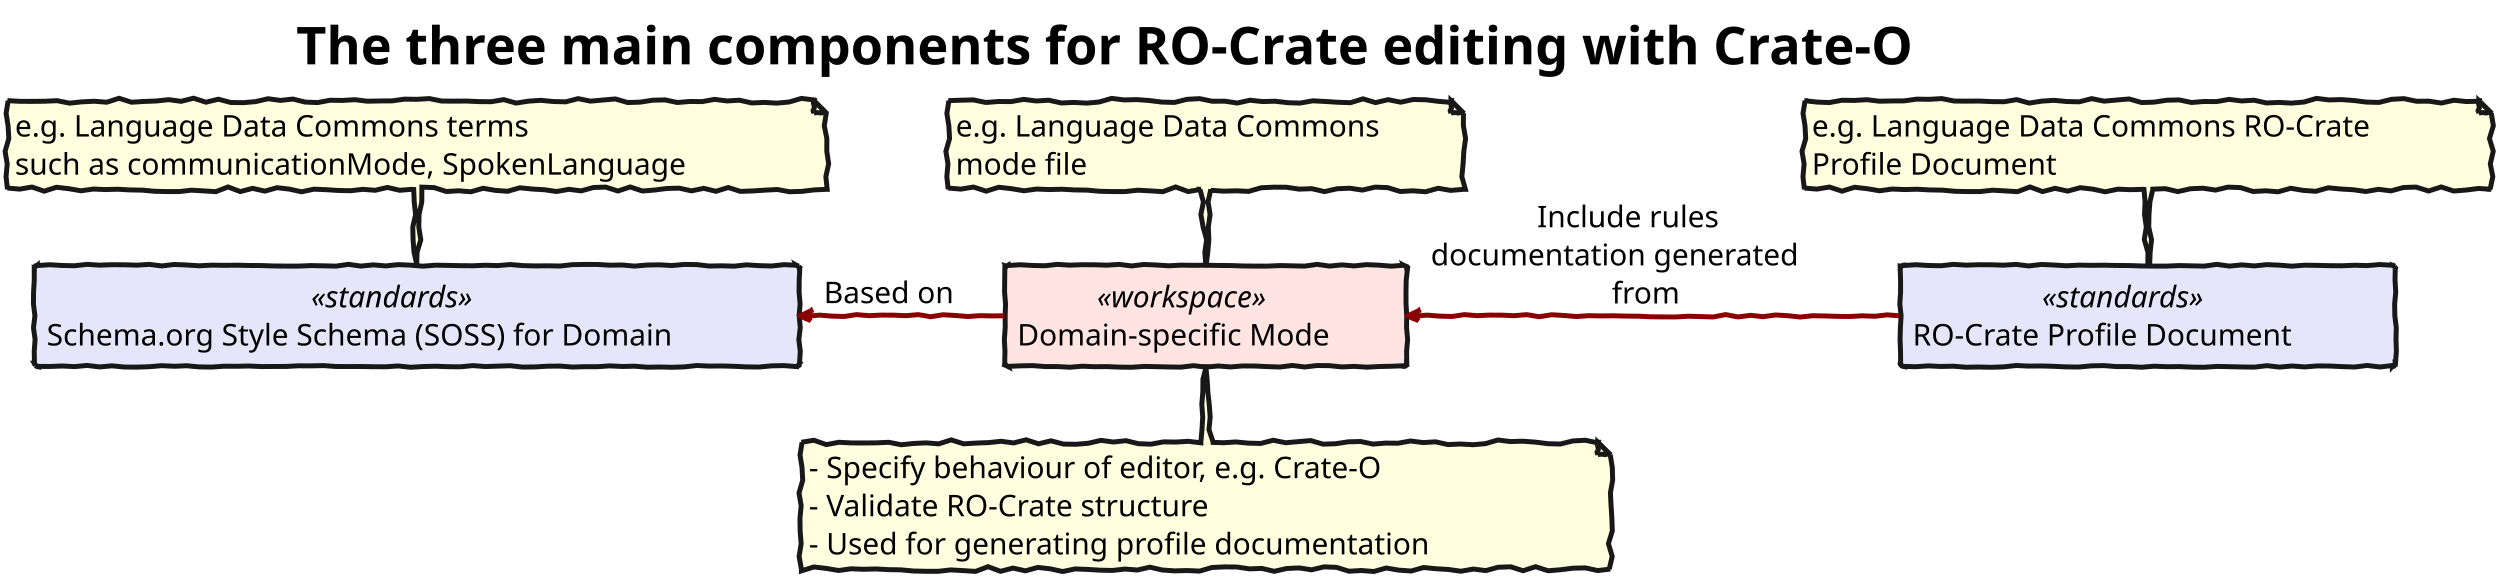
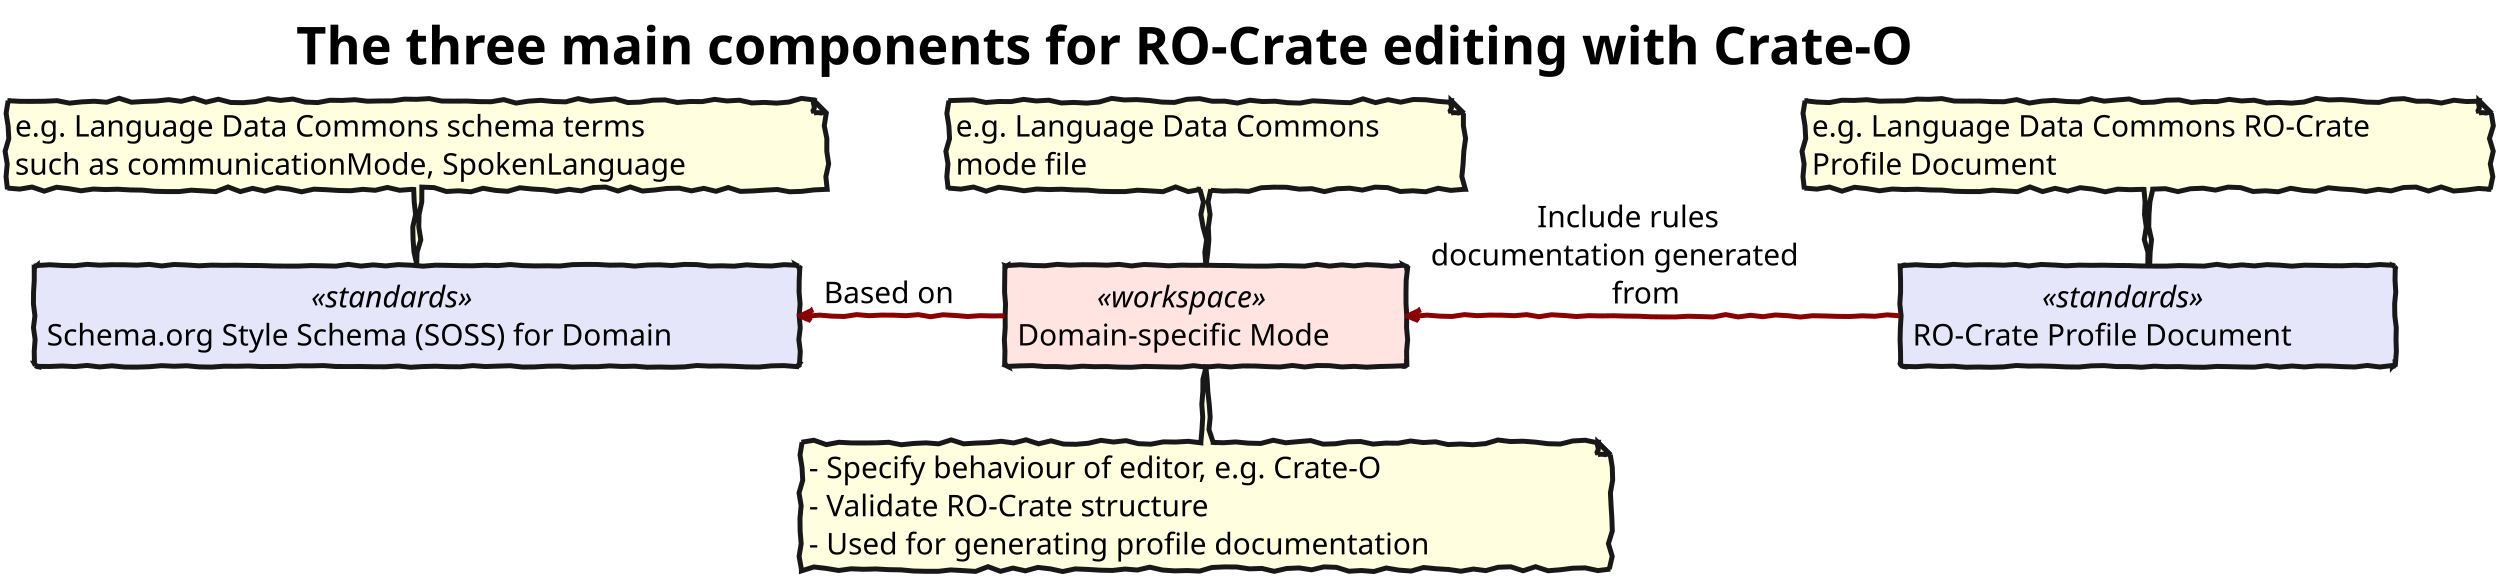
<svg xmlns="http://www.w3.org/2000/svg" contentStyleType="text/css" height="464px" preserveAspectRatio="none" style="width:2009px;height:464px;background:#FFFFFF;" version="1.1" viewBox="0 0 2009 464" width="2009px" zoomAndPan="magnify">
  <defs />
  <g>
    <text fill="#000000" font-family="Chalkduster" font-size="42" font-weight="bold" lengthAdjust="spacing" textLength="1519" x="238" y="51.721">The three main components for RO-Crate editing with Crate-O</text>
    <g id="elem_soss">
      <polygon fill="#E6E6FA" points="30,213.151,30,213.361,40,212.737,50,213.344,60,213.551,70,212.438,80,213.073,90,212.725,100,212.768,110,213.083,120,212.46,130,213.705,140,212.521,150,212.953,160,213.583,170,213.065,180,213.219,190,213.119,200,213.33,210,213.39,220,213.737,230,213.822,240,213.83,250,213.406,260,213.615,270,213.853,280,212.43,290,213.83,300,212.855,310,213.685,320,212.656,330,213.083,340,213.893,350,213.102,360,213.256,370,213.49,380,213.567,390,213.147,400,213.438,410,212.579,420,213.435,430,213.699,440,213.596,450,213.764,460,212.668,470,212.499,480,212.53,490,213.092,500,212.955,510,213.833,520,212.976,530,212.808,540,213.379,550,212.484,560,212.632,570,213.8,580,213.587,590,213.886,600,212.829,610,213.47,620,213.742,630,212.679,640,213.151,639.988,213.122,640.37,213.336,640.79,213.645,641.06,213.589,641.473,213.879,641.768,213.883,641.597,213.813,641.706,214.151,642.216,214.655,641.986,214.853,642.51,215.363,642.5,215.651,642.707,215.651,642.232,225.184,642.146,234.716,642.959,244.249,642.201,253.781,643.092,263.313,641.947,272.846,643.117,282.378,642.5,291.911,642.649,291.973,642.429,292.296,642.222,292.624,642.284,293.064,642.103,293.403,641.768,293.679,641.789,293.731,641.448,293.908,641.044,293.931,640.798,294.339,640.373,294.312,640,294.411,640,294.583,630,293.803,620,294.006,610,294.942,600,294.841,590,294.368,580,294.089,570,294.192,560,293.725,550,294.826,540,295.15,530,294.937,520,295.106,510,294.274,500,294.498,490,294.023,480,294.695,470,294.658,460,294.963,450,294.181,440,294.276,430,294.854,420,294.978,410,293.898,400,294.217,390,294.56,380,293.8,370,294.764,360,294.669,350,294.31,340,294.553,330,295.139,320,294.098,310,294.726,300,294.697,290,294.527,280,294.552,270,294.524,260,293.787,250,294.01,240,293.949,230,294.475,220,294.499,210,294.573,200,294.12,190,294.343,180,294.291,170,294.988,160,294.837,150,293.925,140,294.338,130,293.834,120,294.699,110,295.019,100,294.955,90,293.975,80,294.875,70,293.668,60,294.611,50,294.111,40,294.507,30,294.411,30.031,294.485,29.707,294.41,29.201,293.896,29,294.118,28.608,293.88,28.232,293.679,28.342,293.724,28.316,293.42,27.941,292.972,27.847,292.64,27.712,292.292,27.5,291.911,27.697,291.911,27.499,282.378,28.211,272.846,26.89,263.313,28.065,253.781,26.876,244.249,26.96,234.716,27.54,225.184,27.5,215.651,27.509,215.655,27.495,215.235,27.92,214.997,27.973,214.604,28.31,214.33,28.232,213.883,28.317,214.089,28.529,213.599,28.889,213.468,29.276,213.404,29.692,213.407,30,213.151" style="stroke:#181818;stroke-width:4.0;" />
      <text fill="#000000" font-family="Chalkduster" font-size="24" font-style="italic" lengthAdjust="spacing" textLength="170" x="250" y="246.992">«standards»</text>
      <text fill="#000000" font-family="Chalkduster" font-size="24" lengthAdjust="spacing" textLength="595" x="37.5" y="277.622">Schema.org Style Schema (SOSS) for Domain</text>
    </g>
    <g id="elem_GMN3">
      <path d="M6,80.891 L6.561,80.891 L4.895,91.071 L6.515,101.251 L7.066,111.431 L4.098,121.611 L5.793,131.791 L4.863,141.971 L6,152.151 L6,152.151 L6,151.128 L15.848,151.969 L25.697,150.307 L35.545,153.627 L45.394,150.47 L55.242,151.623 L65.091,153.303 L74.939,151.922 L84.788,152.333 L94.636,152.066 L104.485,152.627 L114.333,152.788 L124.182,153.713 L134.03,153.94 L143.879,153.962 L153.727,152.83 L163.576,153.387 L173.424,154.023 L183.273,150.228 L193.121,153.96 L202.97,151.36 L212.818,153.574 L222.667,150.831 L232.515,151.968 L242.364,154.128 L252.212,152.021 L262.061,152.432 L271.909,153.054 L281.758,153.261 L291.606,152.14 L301.454,152.917 L311.303,150.624 L321.151,152.909 L331,152.151 L332.459,152.247 L332.849,162.337 L333.964,172.475 L331.715,182.391 L331.931,192.47 L332.68,202.584 L335,212.801 L334.843,212.791 L335.144,202.658 L338.147,192.704 L336.535,182.445 L336.754,172.307 L338.941,162.299 L339,152.151 L339,150.373 L348.849,150.767 L358.697,153.881 L368.546,153.313 L378.394,154.109 L388.242,151.293 L398.091,153.002 L407.939,153.725 L417.788,150.891 L427.636,151.895 L437.485,152.487 L447.333,153.889 L457.182,152.14 L467.03,153.384 L476.879,150.674 L486.727,150.345 L496.576,153.494 L506.424,150.239 L516.273,153.508 L526.121,152.702 L535.97,151.436 L545.818,151.207 L555.667,153.374 L565.515,151.353 L575.364,153.729 L585.212,150.677 L595.061,153.797 L604.909,153.442 L614.758,152.804 L624.606,152.277 L634.455,154.089 L644.303,153.787 L654.152,152.602 L664,152.151 L664,152.151 L664.715,152.151 L663.653,141.941 L665.91,131.731 L664.413,121.521 L664.46,111.311 L662.378,101.101 L664,90.891 L663.745,90.636 L662.334,89.225 L660.27,87.161 L657.973,84.864 L655.798,82.689 L654,80.891 L654,80.307 L644.031,79.061 L634.062,81.997 L624.092,82.863 L614.123,82.295 L604.154,82.744 L594.185,80.527 L584.215,81.124 L574.246,79.858 L564.277,81.649 L554.308,81.549 L544.338,82.364 L534.369,80.279 L524.4,80.533 L514.431,82.074 L504.462,82.404 L494.492,79.524 L484.523,80.374 L474.554,81.289 L464.585,79.262 L454.615,81.834 L444.646,81.579 L434.677,80.623 L424.708,81.27 L414.738,82.834 L404.769,80.057 L394.8,81.731 L384.831,81.653 L374.861,81.2 L364.892,81.267 L354.923,81.194 L344.954,79.227 L334.985,79.822 L325.015,79.66 L315.046,81.061 L305.077,81.126 L295.108,81.323 L285.139,80.115 L275.169,80.711 L265.2,80.571 L255.231,82.429 L245.262,82.029 L235.292,79.596 L225.323,80.697 L215.354,79.352 L205.385,81.66 L195.415,82.514 L185.446,82.343 L175.477,79.73 L165.508,82.128 L155.538,78.91 L145.569,81.425 L135.6,80.093 L125.631,81.149 L115.662,81.532 L105.692,82.15 L95.723,78.971 L85.754,82.159 L75.785,81.366 L65.815,81.839 L55.846,82.885 L45.877,80.906 L35.908,81.359 L25.939,81.46 L15.969,81.417 L6,80.891 L6,80.891 " fill="#FFFFE0" style="stroke:#181818;stroke-width:4.0;" />
      <path d="M654,80.891 L654.187,80.891 L653.632,82.891 L654.172,84.891 L654.355,86.891 L653.366,88.891 L654,90.891 L654,90.822 L656,90.512 L658,90.55 L660,90.831 L662,90.277 L664,90.891 L664.348,91.239 L661.604,88.495 L659.876,86.767 L658.271,85.163 L655.946,82.837 L654,80.891 " fill="#FFFFE0" style="stroke:#181818;stroke-width:4.0;" />
-       <text fill="#000000" font-family="Chalkduster" font-size="24" lengthAdjust="spacing" textLength="480" x="12" y="109.732">e.g. Language Data Commons terms</text>
+       <text fill="#000000" font-family="Chalkduster" font-size="24" lengthAdjust="spacing" textLength="480" x="12" y="109.732">e.g. Language Data Commons schema terms</text>
      <text fill="#000000" font-family="Chalkduster" font-size="24" lengthAdjust="spacing" textLength="637" x="12" y="140.362">such as communicationMode, SpokenLanguage</text>
    </g>
    <g id="elem_md">
      <polygon fill="#FFE4E1" points="810,213.151,810,213.361,819.938,212.737,829.875,213.344,839.812,213.551,849.75,212.438,859.688,213.073,869.625,212.725,879.562,212.768,889.5,213.083,899.438,212.46,909.375,213.705,919.312,212.521,929.25,212.953,939.188,213.583,949.125,213.065,959.062,213.219,969,213.119,978.938,213.33,988.875,213.39,998.812,213.737,1008.75,213.822,1018.688,213.83,1028.625,213.406,1038.562,213.615,1048.5,213.853,1058.438,212.43,1068.375,213.83,1078.312,212.855,1088.25,213.685,1098.188,212.656,1108.125,213.083,1118.062,213.893,1128,213.151,1127.994,213.136,1128.367,213.33,1128.75,213.548,1129.114,213.719,1129.414,213.736,1129.768,213.883,1129.856,213.92,1129.738,214.164,1130.148,214.627,1130.376,215.014,1130.491,215.354,1130.5,215.651,1131.113,215.651,1130.017,225.184,1129.848,234.716,1129.879,244.249,1130.441,253.781,1130.303,263.313,1131.181,272.846,1130.325,282.378,1130.5,291.911,1130.394,291.867,1130.424,292.293,1130.002,292.533,1129.901,292.905,1130.114,293.408,1129.768,293.679,1129.823,293.813,1129.508,294.051,1129.02,293.872,1128.748,294.216,1128.429,294.446,1128,294.411,1128,293.938,1118.062,294.315,1108.125,294.537,1098.188,295.063,1088.25,294.407,1078.312,294.873,1068.375,293.857,1058.438,293.734,1048.5,294.914,1038.562,293.694,1028.625,294.92,1018.688,294.618,1008.75,294.143,998.812,294.057,988.875,294.87,978.938,294.111,969,295.003,959.062,293.858,949.125,295.028,939.188,294.895,929.25,294.656,919.312,294.458,909.375,295.137,899.438,295.024,889.5,294.58,879.562,294.679,869.625,294.281,859.688,295.127,849.75,294.566,839.812,294.583,829.875,293.803,819.938,294.006,810,294.411,810.068,294.574,809.701,294.397,809.287,294.105,808.898,293.872,808.558,293.758,808.232,293.679,808.021,293.591,808.213,293.378,808.167,293.066,807.955,292.685,807.861,292.353,807.5,291.911,807.363,291.911,807.587,282.378,807.112,272.846,807.784,263.313,807.747,253.781,808.052,244.249,807.27,234.716,807.366,225.184,807.5,215.651,807.637,215.708,807.821,215.37,807.635,214.879,807.88,214.566,808.132,214.256,808.232,213.883,808.154,213.695,808.631,213.846,808.972,213.67,809.28,213.413,809.665,213.341,810,213.151" style="stroke:#181818;stroke-width:4.0;" />
      <text fill="#000000" font-family="Chalkduster" font-size="24" font-style="italic" lengthAdjust="spacing" textLength="175" x="881.5" y="246.992">«workspace»</text>
      <text fill="#000000" font-family="Chalkduster" font-size="24" lengthAdjust="spacing" textLength="303" x="817.5" y="277.622">Domain-specific Mode</text>
    </g>
    <g id="elem_GMN7">
      <path d="M762,80.891 L762.561,80.891 L760.895,91.071 L762.515,101.251 L763.066,111.431 L760.098,121.611 L761.793,131.791 L760.863,141.971 L762,152.151 L762,152.151 L762,151.128 L772.15,151.969 L782.3,150.307 L792.45,153.627 L802.6,150.47 L812.75,151.623 L822.9,153.303 L833.05,151.922 L843.2,152.333 L853.35,152.066 L863.5,152.627 L873.65,152.788 L883.8,153.713 L893.95,153.94 L904.1,153.962 L914.25,152.83 L924.4,153.387 L934.55,154.023 L944.7,150.228 L954.85,153.96 L965,152.151 L964.211,152.099 L967.087,162.353 L965.016,172.281 L966.818,182.464 L969.64,192.714 L968.204,202.684 L969,212.801 L969.28,212.82 L970.568,202.752 L971.441,192.657 L970.99,182.475 L972.431,172.418 L970.81,162.159 L973,152.151 L973,152.909 L983.15,153.613 L993.3,153.336 L1003.45,153.786 L1013.6,150.863 L1023.75,150.412 L1033.9,150.494 L1044.05,151.994 L1054.2,151.627 L1064.35,153.968 L1074.5,151.685 L1084.65,151.236 L1094.8,152.76 L1104.95,150.373 L1115.1,150.767 L1125.25,153.881 L1135.4,153.313 L1145.55,154.109 L1155.7,151.293 L1165.85,153.002 L1176,152.151 L1176,152.151 L1177.574,152.151 L1174.74,141.941 L1175.744,131.731 L1176.336,121.521 L1177.738,111.311 L1175.989,101.101 L1176,90.891 L1176.291,91.182 L1173.652,88.543 L1171.574,86.466 L1170.316,85.208 L1167.549,82.441 L1166,80.891 L1166,82.248 L1155.9,81.442 L1145.8,80.177 L1135.7,79.948 L1125.6,82.115 L1115.5,80.093 L1105.4,82.469 L1095.3,79.417 L1085.2,82.538 L1075.1,82.183 L1065,81.544 L1054.9,81.017 L1044.8,82.829 L1034.7,82.527 L1024.6,81.343 L1014.5,81.606 L1004.4,80.544 L994.3,82.802 L984.2,81.304 L974.1,81.351 L964,79.269 L953.9,79.811 L943.8,82.306 L933.7,82.037 L923.6,80.777 L913.5,80.032 L903.4,80.307 L893.3,79.061 L883.2,81.997 L873.1,82.863 L863,82.295 L852.9,82.744 L842.8,80.527 L832.7,81.124 L822.6,79.858 L812.5,81.649 L802.4,81.549 L792.3,82.364 L782.2,80.279 L772.1,80.533 L762,80.891 L762,80.891 " fill="#FFFFE0" style="stroke:#181818;stroke-width:4.0;" />
      <path d="M1166,80.891 L1166.187,80.891 L1165.632,82.891 L1166.172,84.891 L1166.355,86.891 L1165.366,88.891 L1166,90.891 L1166,90.822 L1168,90.512 L1170,90.55 L1172,90.831 L1174,90.277 L1176,90.891 L1176.348,91.239 L1173.604,88.495 L1171.876,86.767 L1170.272,85.163 L1167.946,82.837 L1166,80.891 " fill="#FFFFE0" style="stroke:#181818;stroke-width:4.0;" />
      <text fill="#000000" font-family="Chalkduster" font-size="24" lengthAdjust="spacing" textLength="393" x="768" y="109.732">e.g. Language Data Commons</text>
      <text fill="#000000" font-family="Chalkduster" font-size="24" lengthAdjust="spacing" textLength="135" x="768" y="140.362">mode file</text>
    </g>
    <g id="elem_GMN10">
      <path d="M644,355.411 L644.561,355.411 L642.895,365.6 L644.515,375.789 L645.066,385.978 L642.098,396.167 L643.793,406.356 L642.863,416.545 L642.977,426.734 L643.818,436.923 L642.156,447.112 L644,457.301 L644,457.301 L644,458.777 L654,455.62 L664,456.773 L674,458.452 L684,457.072 L694,457.483 L704,457.216 L714,457.777 L724,457.938 L734,458.863 L744,459.09 L754,459.112 L764,457.98 L774,458.537 L784,459.173 L794,455.377 L804,459.11 L814,456.51 L824,458.724 L834,455.981 L844,457.118 L854,459.278 L864,457.171 L874,457.582 L884,458.204 L894,458.411 L904,457.29 L914,458.067 L924,455.774 L934,458.059 L944,458.762 L954,458.486 L964,458.935 L974,456.012 L984,455.562 L994,455.644 L1004,457.144 L1014,456.777 L1024,459.118 L1034,456.835 L1044,456.386 L1054,457.909 L1064,455.522 L1074,455.916 L1084,459.031 L1094,458.462 L1104,459.259 L1114,456.442 L1124,458.152 L1134,458.875 L1144,456.041 L1154,457.045 L1164,457.637 L1174,459.039 L1184,457.289 L1194,458.534 L1204,455.824 L1214,455.495 L1224,458.644 L1234,455.389 L1244,458.658 L1254,457.852 L1264,456.586 L1274,456.357 L1284,458.524 L1294,457.301 L1294,457.301 L1293.202,457.301 L1295.578,447.091 L1292.526,436.881 L1295.647,426.671 L1295.292,416.461 L1294.653,406.251 L1294.126,396.041 L1295.938,385.831 L1295.636,375.621 L1294,365.411 L1294.106,365.517 L1292.169,363.58 L1289.918,361.329 L1288.45,359.861 L1286.097,357.509 L1284,355.411 L1284,355.871 L1273.968,353.789 L1263.936,354.331 L1253.903,356.827 L1243.871,356.557 L1233.839,355.297 L1223.806,354.552 L1213.774,354.827 L1203.742,353.581 L1193.71,356.517 L1183.677,357.383 L1173.645,356.815 L1163.613,357.264 L1153.581,355.047 L1143.548,355.644 L1133.516,354.378 L1123.484,356.169 L1113.452,356.069 L1103.419,356.884 L1093.387,354.799 L1083.355,355.053 L1073.323,356.594 L1063.29,356.924 L1053.258,354.044 L1043.226,354.894 L1033.194,355.809 L1023.161,353.782 L1013.129,356.353 L1003.097,356.099 L993.064,355.142 L983.032,355.791 L973,355.411 L974.939,355.539 L971.501,345.245 L972.505,335.243 L971.76,325.126 L970.641,314.985 L970.042,304.877 L969,294.741 L969.302,294.761 L966.673,304.743 L966.6,314.894 L965.772,324.995 L966.503,335.199 L965.901,345.315 L965,355.411 L965,355.842 L954.969,354.635 L944.938,355.231 L934.906,355.091 L924.875,356.949 L914.844,356.549 L904.812,354.116 L894.781,355.217 L884.75,353.872 L874.719,356.18 L864.688,357.034 L854.656,356.863 L844.625,354.25 L834.594,356.648 L824.562,353.43 L814.531,355.945 L804.5,354.613 L794.469,355.669 L784.438,356.052 L774.406,356.67 L764.375,353.491 L754.344,356.679 L744.312,355.886 L734.281,356.359 L724.25,357.405 L714.219,355.426 L704.188,355.879 L694.156,355.98 L684.125,355.937 L674.094,355.409 L664.062,357.306 L654.031,353.785 L644,355.411 L644,355.411 " fill="#FFFFE0" style="stroke:#181818;stroke-width:4.0;" />
      <path d="M1284,355.411 L1284.187,355.411 L1283.632,357.411 L1284.172,359.411 L1284.355,361.411 L1283.366,363.411 L1284,365.411 L1284,365.342 L1286,365.032 L1288,365.07 L1290,365.351 L1292,364.797 L1294,365.411 L1294.348,365.759 L1291.604,363.015 L1289.876,361.287 L1288.272,359.683 L1285.946,357.357 L1284,355.411 " fill="#FFFFE0" style="stroke:#181818;stroke-width:4.0;" />
      <text fill="#000000" font-family="Chalkduster" font-size="24" lengthAdjust="spacing" textLength="571" x="650" y="384.252">- Specify behaviour of editor, e.g. Crate-O</text>
      <text fill="#000000" font-family="Chalkduster" font-size="24" lengthAdjust="spacing" textLength="416" x="650" y="414.882">- Validate RO-Crate structure</text>
      <text fill="#000000" font-family="Chalkduster" font-size="24" lengthAdjust="spacing" textLength="629" x="650" y="445.512">- Used for generating profile documentation</text>
    </g>
    <g id="elem_pf">
      <polygon fill="#E6E6FA" points="1529.5,213.151,1529.5,213.361,1539.577,212.737,1549.654,213.344,1559.731,213.551,1569.808,212.438,1579.885,213.073,1589.961,212.725,1600.039,212.768,1610.115,213.083,1620.192,212.46,1630.269,213.705,1640.346,212.521,1650.423,212.953,1660.5,213.583,1670.577,213.065,1680.654,213.219,1690.731,213.119,1700.808,213.33,1710.885,213.39,1720.961,213.737,1731.039,213.822,1741.115,213.83,1751.192,213.406,1761.269,213.615,1771.346,213.853,1781.423,212.43,1791.5,213.83,1801.577,212.855,1811.654,213.685,1821.731,212.656,1831.808,213.083,1841.885,213.893,1851.961,213.102,1862.039,213.256,1872.115,213.49,1882.192,213.567,1892.269,213.147,1902.346,213.438,1912.423,212.579,1922.5,213.151,1922.536,213.239,1922.924,213.466,1923.264,213.581,1923.639,213.779,1923.853,213.588,1924.268,213.883,1924.067,213.8,1924.223,214.158,1924.543,214.583,1924.647,214.919,1925.063,215.385,1925,215.651,1924.825,215.651,1924.657,225.184,1925.228,234.716,1924.333,244.249,1924.481,253.781,1925.649,263.313,1925.436,272.846,1925.735,282.378,1925,291.911,1924.901,291.87,1924.952,292.305,1924.889,292.693,1924.415,292.911,1924.385,293.313,1924.268,293.679,1924.284,293.717,1923.997,294.026,1923.56,293.97,1923.266,294.26,1922.783,294.094,1922.5,294.411,1922.5,293.734,1912.423,294.914,1902.346,293.694,1892.269,294.92,1882.192,294.618,1872.115,294.143,1862.039,294.057,1851.961,294.87,1841.885,294.111,1831.808,295.003,1821.731,293.858,1811.654,295.028,1801.577,294.895,1791.5,294.656,1781.423,294.458,1771.346,295.137,1761.269,295.024,1751.192,294.58,1741.115,294.679,1731.039,294.281,1720.961,295.127,1710.885,294.566,1700.808,294.583,1690.731,293.803,1680.654,294.006,1670.577,294.942,1660.5,294.841,1650.423,294.368,1640.346,294.089,1630.269,294.192,1620.192,293.725,1610.115,294.826,1600.039,295.15,1589.961,294.937,1579.885,295.106,1569.808,294.274,1559.731,294.498,1549.654,294.023,1539.577,294.695,1529.5,294.411,1529.532,294.487,1529.217,294.435,1528.764,294.047,1528.422,293.93,1528.142,293.962,1527.732,293.679,1527.907,293.751,1527.428,293.26,1527.38,292.947,1527.339,292.637,1526.958,292.187,1527,291.911,1527.353,291.911,1527.258,282.378,1526.899,272.846,1527.142,263.313,1527.729,253.781,1526.687,244.249,1527.315,234.716,1527.286,225.184,1527,215.651,1527.036,215.666,1527.19,215.316,1527.328,214.958,1527.247,214.511,1527.462,214.186,1527.732,213.883,1527.673,213.741,1528.094,213.757,1528.451,213.618,1528.813,213.494,1529.109,213.208,1529.5,213.151" style="stroke:#181818;stroke-width:4.0;" />
      <text fill="#000000" font-family="Chalkduster" font-size="24" font-style="italic" lengthAdjust="spacing" textLength="170" x="1641" y="246.992">«standards»</text>
      <text fill="#000000" font-family="Chalkduster" font-size="24" lengthAdjust="spacing" textLength="378" x="1537" y="277.622">RO-Crate Profile Document</text>
    </g>
    <g id="elem_GMN17">
      <path d="M1450,80.891 L1450.561,80.891 L1448.895,91.071 L1450.515,101.251 L1451.066,111.431 L1448.098,121.611 L1449.793,131.791 L1448.863,141.971 L1450,152.151 L1450,152.151 L1450,151.128 L1460.074,151.969 L1470.148,150.307 L1480.222,153.627 L1490.296,150.47 L1500.37,151.623 L1510.444,153.303 L1520.518,151.922 L1530.593,152.333 L1540.667,152.066 L1550.741,152.627 L1560.815,152.788 L1570.889,153.713 L1580.963,153.94 L1591.037,153.962 L1601.111,152.83 L1611.185,153.387 L1621.259,154.023 L1631.333,150.228 L1641.407,153.96 L1651.482,151.36 L1661.556,153.574 L1671.63,150.831 L1681.704,151.968 L1691.778,154.128 L1701.852,152.021 L1711.926,152.432 L1722,152.151 L1722.901,152.21 L1723.774,162.332 L1723.323,172.367 L1724.764,182.526 L1723.143,192.484 L1726.09,202.743 L1726,212.801 L1727.459,212.897 L1727.85,202.771 L1728.965,192.692 L1726.715,182.391 L1726.931,172.253 L1727.68,162.15 L1730,152.151 L1730,151.994 L1740.074,151.627 L1750.148,153.968 L1760.222,151.685 L1770.296,151.236 L1780.37,152.76 L1790.444,150.373 L1800.518,150.767 L1810.593,153.881 L1820.667,153.313 L1830.741,154.109 L1840.815,151.293 L1850.889,153.002 L1860.963,153.725 L1871.037,150.891 L1881.111,151.895 L1891.185,152.487 L1901.259,153.889 L1911.333,152.14 L1921.407,153.384 L1931.482,150.674 L1941.556,150.345 L1951.63,153.494 L1961.704,150.239 L1971.778,153.508 L1981.852,152.702 L1991.926,151.436 L2002,152.151 L2002,152.151 L2001.057,152.151 L2003.223,141.941 L2001.202,131.731 L2003.578,121.521 L2000.526,111.311 L2003.647,101.101 L2002,90.891 L2002.304,91.196 L2000.154,89.045 L1998.03,86.921 L1996.457,85.348 L1994.386,83.277 L1992,80.891 L1992,81.343 L1981.963,81.606 L1971.926,80.544 L1961.889,82.802 L1951.852,81.304 L1941.815,81.351 L1931.778,79.269 L1921.741,79.811 L1911.704,82.306 L1901.667,82.037 L1891.63,80.777 L1881.593,80.032 L1871.556,80.307 L1861.518,79.061 L1851.482,81.997 L1841.444,82.863 L1831.407,82.295 L1821.37,82.744 L1811.333,80.527 L1801.296,81.124 L1791.259,79.858 L1781.222,81.649 L1771.185,81.549 L1761.148,82.364 L1751.111,80.279 L1741.074,80.533 L1731.037,82.074 L1721,82.404 L1710.963,79.524 L1700.926,80.374 L1690.889,81.289 L1680.852,79.262 L1670.815,81.834 L1660.778,81.579 L1650.741,80.623 L1640.704,81.27 L1630.667,82.834 L1620.63,80.057 L1610.593,81.731 L1600.556,81.653 L1590.518,81.2 L1580.482,81.267 L1570.444,81.194 L1560.407,79.227 L1550.37,79.822 L1540.333,79.66 L1530.296,81.061 L1520.259,81.126 L1510.222,81.323 L1500.185,80.115 L1490.148,80.711 L1480.111,80.571 L1470.074,82.429 L1460.037,82.029 L1450,80.891 L1450,80.891 " fill="#FFFFE0" style="stroke:#181818;stroke-width:4.0;" />
      <path d="M1992,80.891 L1992.187,80.891 L1991.632,82.891 L1992.172,84.891 L1992.355,86.891 L1991.366,88.891 L1992,90.891 L1992,90.822 L1994,90.512 L1996,90.55 L1998,90.831 L2000,90.277 L2002,90.891 L2002.348,91.239 L1999.604,88.495 L1997.876,86.767 L1996.272,85.163 L1993.946,82.837 L1992,80.891 " fill="#FFFFE0" style="stroke:#181818;stroke-width:4.0;" />
      <text fill="#000000" font-family="Chalkduster" font-size="24" lengthAdjust="spacing" textLength="531" x="1456" y="109.732">e.g. Language Data Commons RO-Crate</text>
      <text fill="#000000" font-family="Chalkduster" font-size="24" lengthAdjust="spacing" textLength="240" x="1456" y="140.362">Profile Document</text>
    </g>
    <g id="link_md_pf">
      <path d="M1136.93,253.781 L1136.93,254.061 L1146.921,253.229 L1156.913,254.039 L1166.905,254.314 L1176.896,252.83 L1186.888,253.678 L1196.879,253.213 L1206.871,253.27 L1216.862,253.69 L1226.854,252.859 L1236.845,254.519 L1246.837,252.941 L1256.829,253.518 L1266.82,254.357 L1276.812,253.667 L1286.803,253.872 L1296.795,253.739 L1306.786,254.019 L1316.778,254.1 L1326.769,254.562 L1336.761,254.676 L1346.752,254.687 L1356.744,254.121 L1366.735,254.399 L1376.727,254.718 L1386.718,252.82 L1396.71,254.686 L1406.701,253.386 L1416.693,254.493 L1426.685,253.121 L1436.676,253.69 L1446.668,254.77 L1456.659,253.716 L1466.651,253.922 L1476.642,254.233 L1486.634,254.336 L1496.625,253.776 L1506.617,254.164 L1516.609,253.018 L1526.6,253.781 " fill="none" style="stroke:#8B0000;stroke-width:4.0;" />
      <polygon fill="#8B0000" points="1130.93,253.781,1130.958,253.845,1132.674,254.455,1134.556,255.44,1136.384,256.303,1138.033,256.764,1139.93,257.781,1139.912,257.763,1139.03,256.881,1138.24,256.091,1137.514,255.365,1136.567,254.418,1135.93,253.781,1136.061,253.912,1136.581,252.833,1137.483,252.135,1138.432,251.483,1139.11,250.561,1139.93,249.781,1139.939,249.802,1138.126,250.571,1136.354,251.435,1134.562,252.254,1132.809,253.16,1130.93,253.781" style="stroke:#8B0000;stroke-width:4.0;" />
      <text fill="#000000" font-family="Chalkduster" font-size="24" lengthAdjust="spacing" textLength="187" x="1235.25" y="182.622">Include rules</text>
      <text fill="#000000" font-family="Chalkduster" font-size="24" lengthAdjust="spacing" textLength="358" x="1149.75" y="213.252">documentation generated</text>
      <text fill="#000000" font-family="Chalkduster" font-size="24" lengthAdjust="spacing" textLength="67" x="1295.25" y="243.882">from</text>
    </g>
    <g id="link_soss_md">
      <path d="M648.71,253.781 L648.71,254.061 L658.628,253.229 L668.546,254.039 L678.464,254.314 L688.383,252.83 L698.301,253.678 L708.219,253.213 L718.137,253.27 L728.055,253.69 L737.973,252.859 L747.891,254.519 L757.809,252.941 L767.727,253.518 L777.646,254.357 L787.564,253.667 L797.482,253.872 L807.4,253.781 " fill="none" style="stroke:#8B0000;stroke-width:4.0;" />
      <polygon fill="#8B0000" points="642.71,253.781,642.739,253.845,644.454,254.455,646.336,255.44,648.164,256.303,649.813,256.764,651.71,257.781,651.692,257.763,650.809,256.881,650.02,256.091,649.294,255.365,648.347,254.418,647.71,253.781,647.841,253.912,648.361,252.833,649.263,252.135,650.212,251.483,650.89,250.561,651.71,249.781,651.719,249.802,649.906,250.571,648.134,251.435,646.342,252.254,644.589,253.16,642.71,253.781" style="stroke:#8B0000;stroke-width:4.0;" />
      <text fill="#000000" font-family="Chalkduster" font-size="24" lengthAdjust="spacing" textLength="126" x="662" y="243.622">Based on</text>
    </g>
  </g>
</svg>
